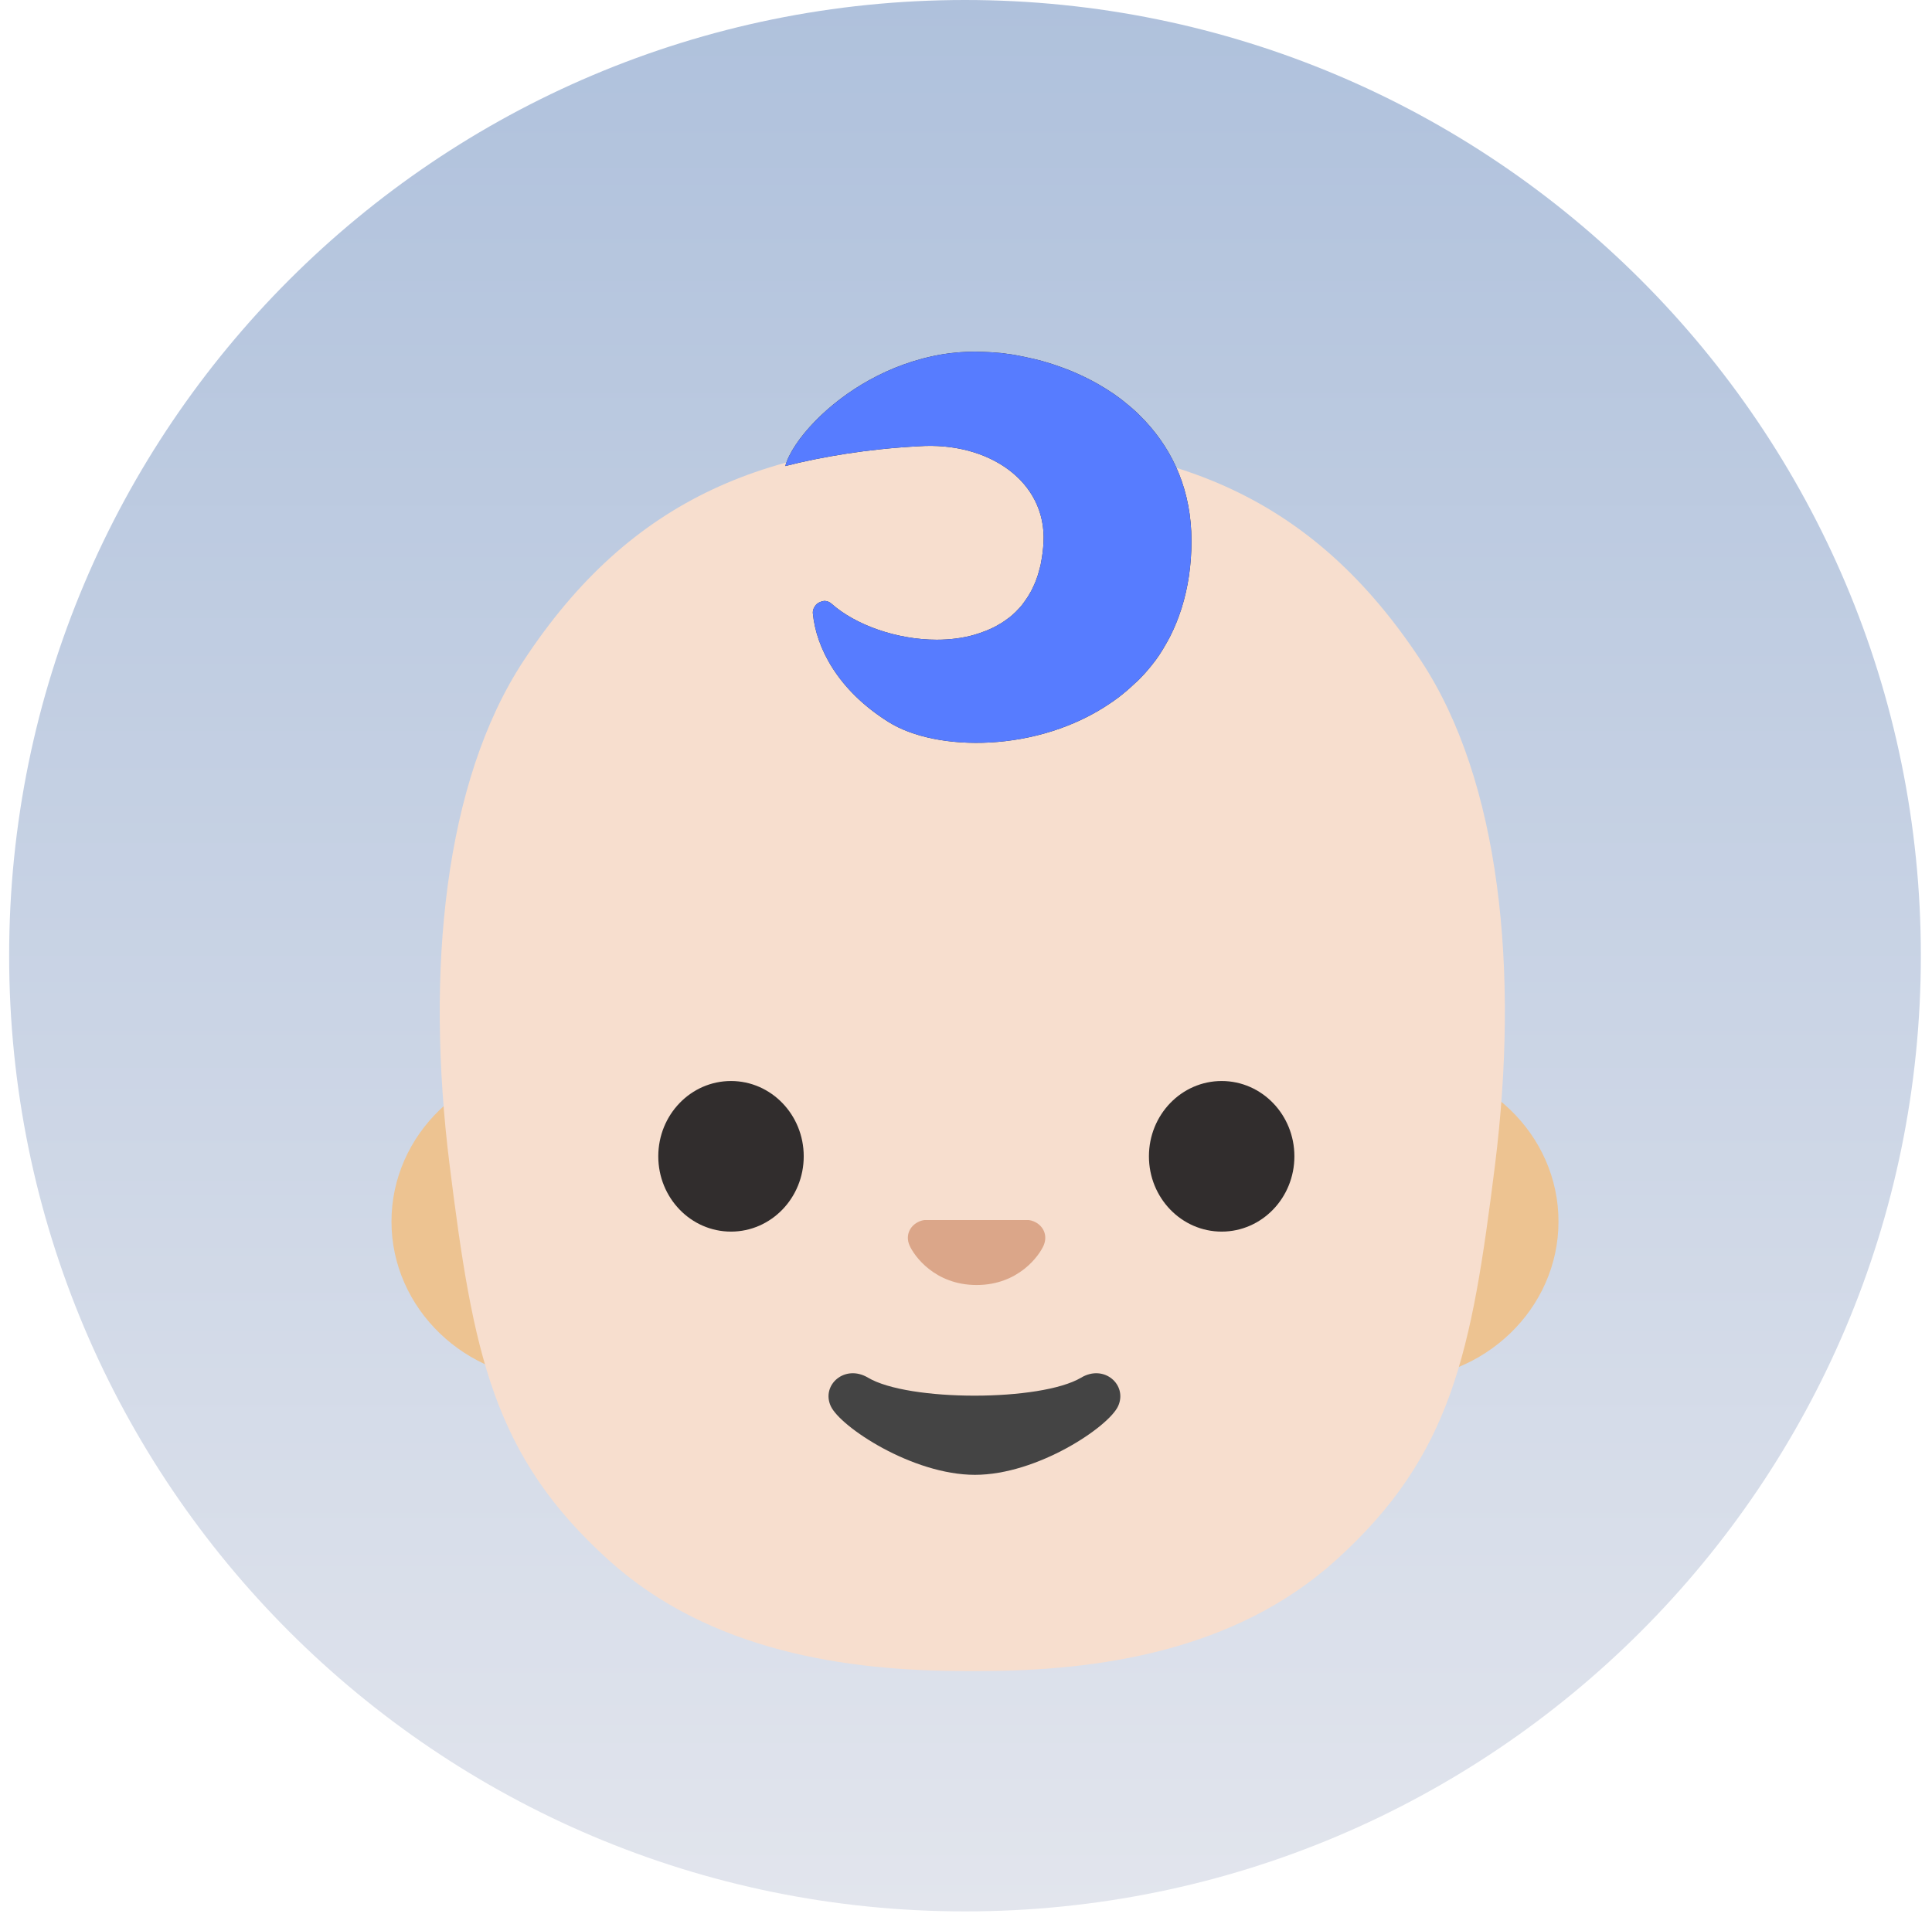
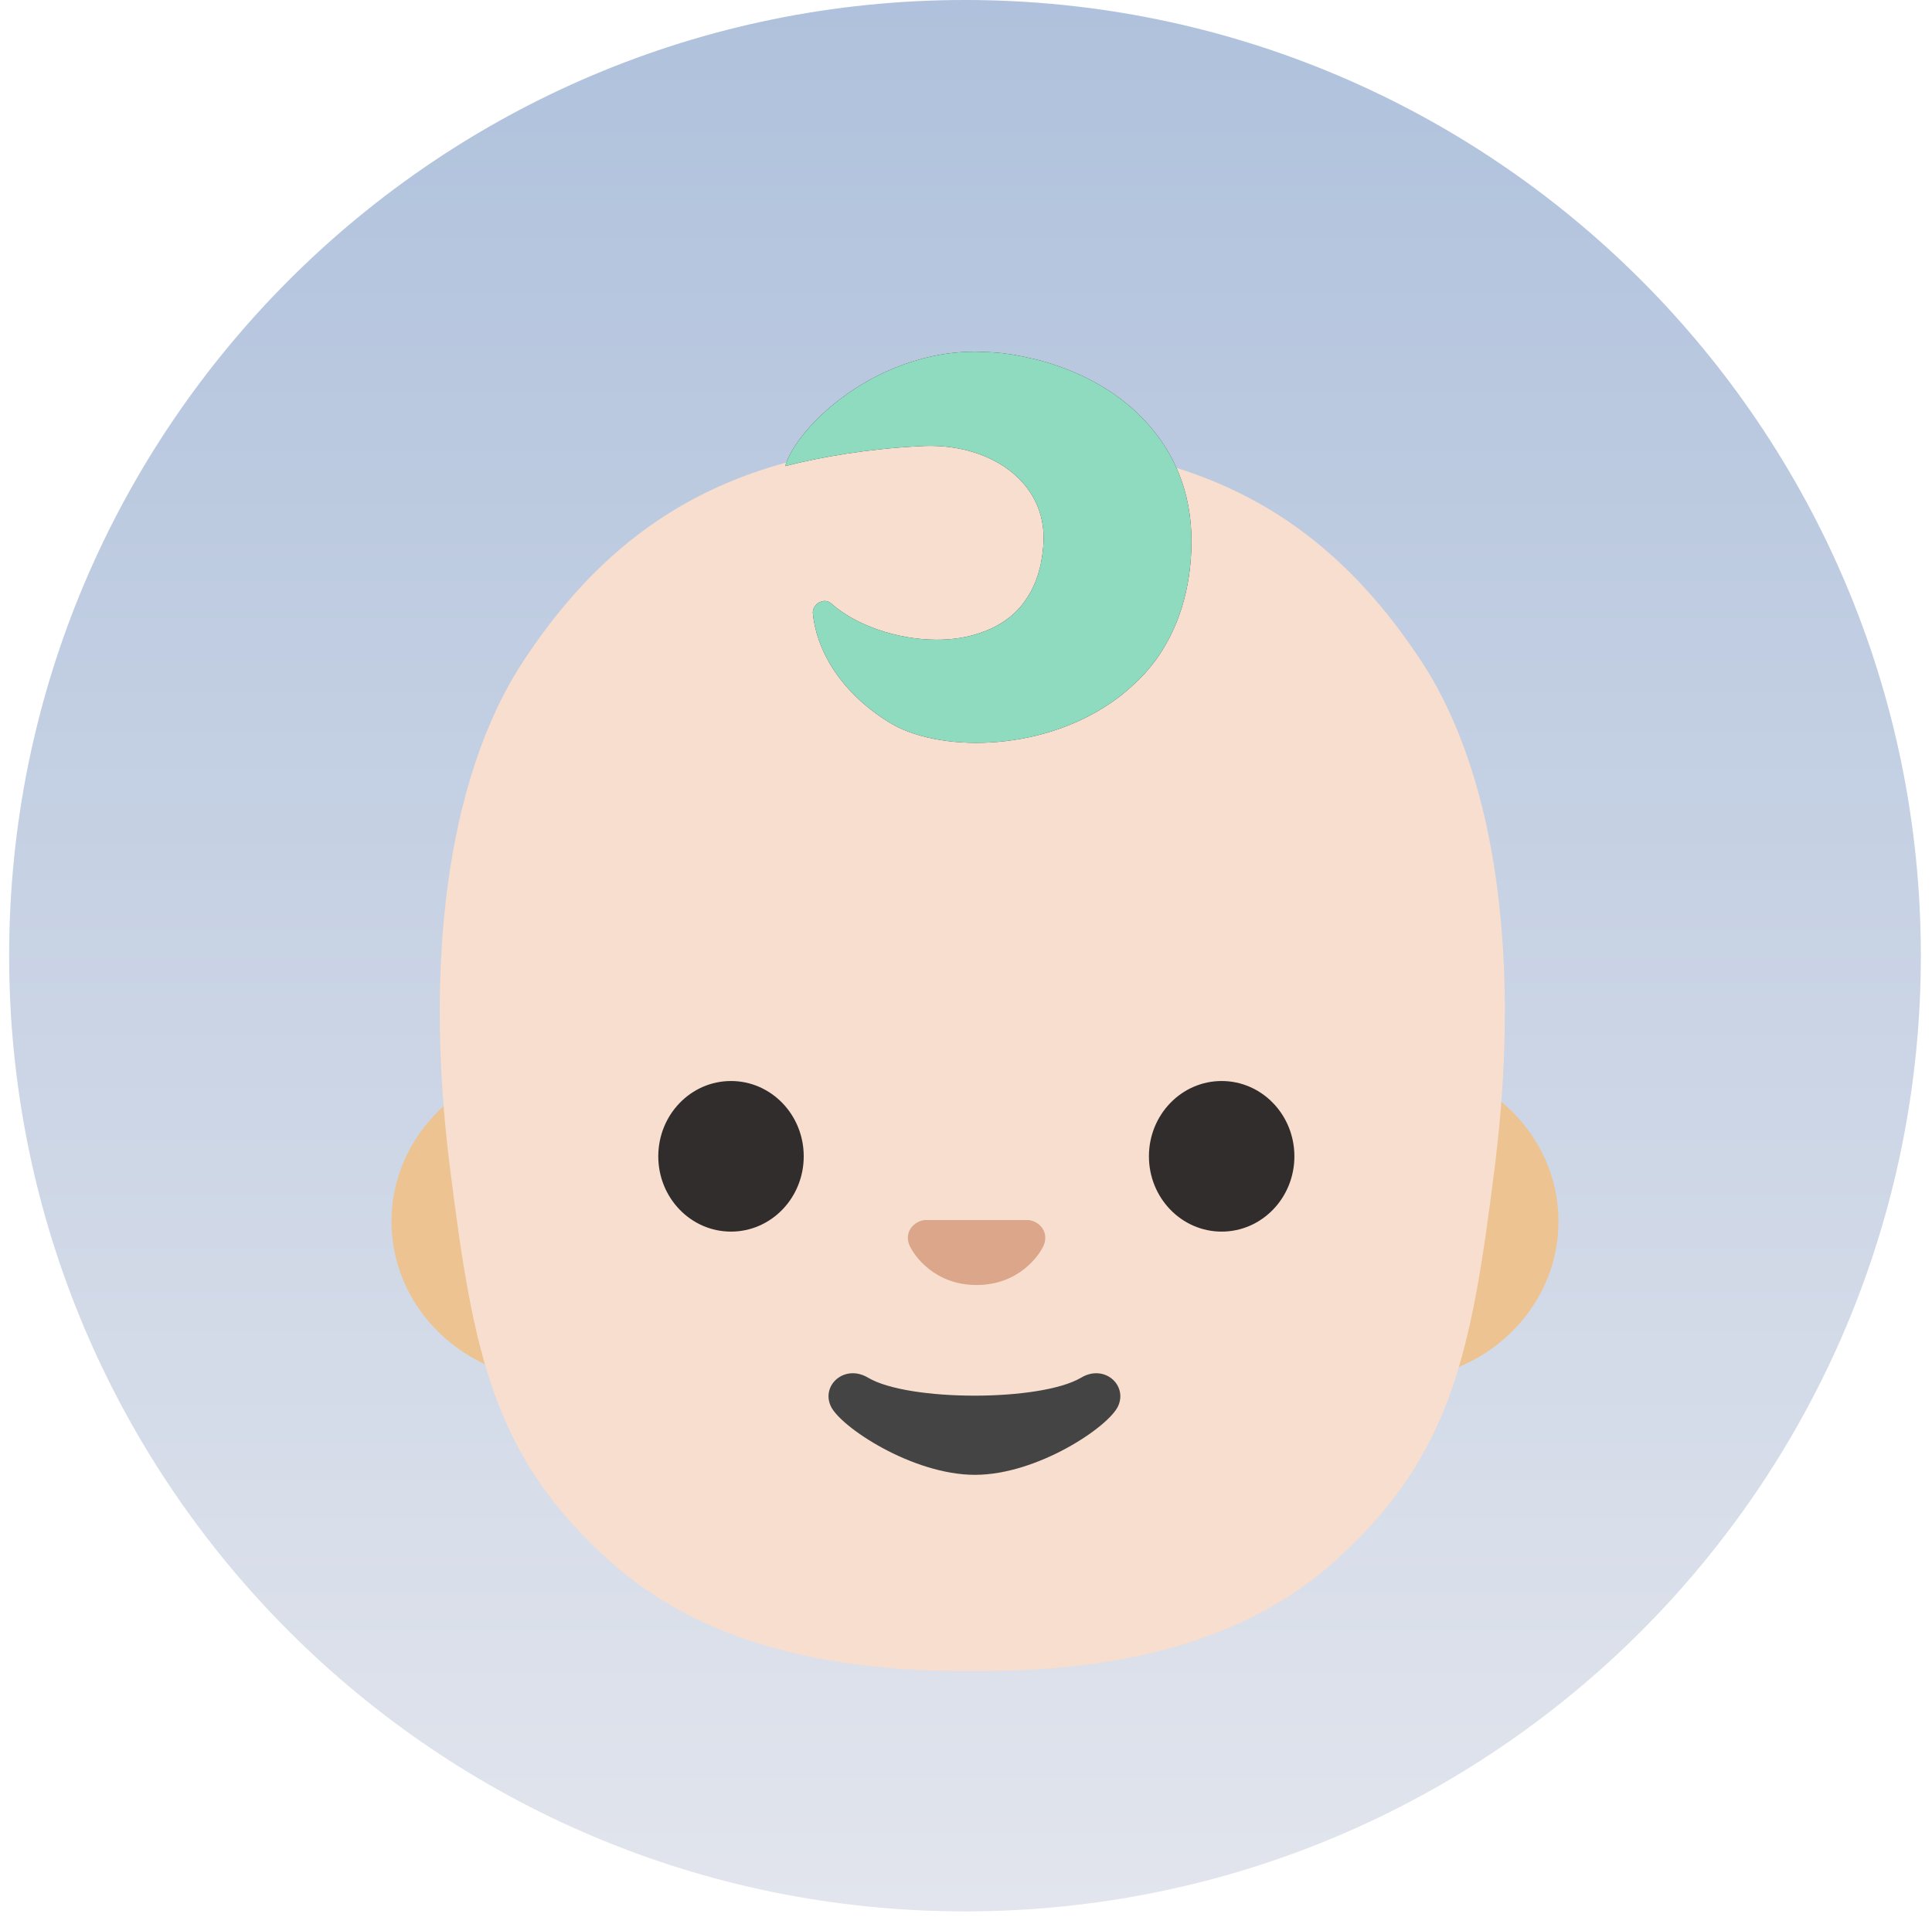
<svg xmlns="http://www.w3.org/2000/svg" width="127" height="126" viewBox="0 0 127 126" fill="none">
  <circle cx="63.434" cy="62.833" r="62.833" fill="url(#paint0_linear_4741_2342)" />
  <path d="M91.646 69.91H36.535C30.596 69.91 25.734 74.588 25.734 80.313C25.734 86.03 30.596 90.715 36.535 90.715H91.646C97.585 90.715 102.447 86.038 102.447 80.313C102.454 74.588 97.592 69.91 91.646 69.91Z" fill="#EDC391" />
  <path d="M93.425 43.463C86.335 32.677 77.195 28.988 63.915 28.988C50.635 28.988 41.494 32.67 34.404 43.463C29.211 51.372 27.956 63.803 29.557 76.611C31.099 88.924 32.376 95.682 40.019 102.58C46.659 108.57 55.674 109.862 63.406 109.862H64.424C72.156 109.862 81.178 108.57 87.811 102.58C95.454 95.682 96.73 88.924 98.272 76.611C99.873 63.803 98.619 51.364 93.425 43.463Z" fill="#F7DECE" />
  <path d="M74.905 44.642C75.008 44.531 75.111 44.428 75.215 44.317C75.288 44.236 75.362 44.147 75.436 44.066C75.606 43.867 75.768 43.668 75.923 43.461L75.989 43.373C76.137 43.173 76.27 42.967 76.403 42.753C76.439 42.694 76.476 42.627 76.513 42.568C76.638 42.355 76.764 42.141 76.882 41.912C76.904 41.875 76.919 41.845 76.934 41.809C77.214 41.255 77.457 40.658 77.657 40.031L77.679 39.964C78.085 38.658 78.321 37.205 78.321 35.567C78.321 32.291 77.14 29.702 75.34 27.747C75.318 27.725 75.303 27.71 75.288 27.688C75.148 27.54 75.001 27.393 74.853 27.245L74.765 27.157C74.593 26.993 74.416 26.836 74.233 26.684C74.086 26.559 73.938 26.441 73.791 26.323C73.754 26.294 73.717 26.271 73.688 26.242L73.201 25.888C73.171 25.873 73.149 25.851 73.119 25.836C72.529 25.438 71.917 25.084 71.282 24.781C71.26 24.766 71.231 24.759 71.209 24.744C71.024 24.656 70.84 24.575 70.655 24.493L70.486 24.42C70.323 24.353 70.161 24.287 69.999 24.228C69.94 24.206 69.873 24.183 69.814 24.161C69.659 24.102 69.504 24.051 69.357 23.999L69.158 23.933C69.003 23.881 68.855 23.837 68.7 23.793C68.634 23.77 68.567 23.756 68.494 23.733C68.339 23.689 68.184 23.652 68.029 23.615L67.837 23.571C67.667 23.534 67.498 23.497 67.335 23.46C67.284 23.453 67.232 23.438 67.18 23.431C66.745 23.335 66.31 23.269 65.875 23.217C65.816 23.21 65.757 23.21 65.698 23.202C65.543 23.188 65.395 23.173 65.24 23.165C65.152 23.158 65.07 23.158 64.982 23.151C64.856 23.143 64.739 23.136 64.62 23.136C64.525 23.136 64.429 23.128 64.325 23.128C64.259 23.128 64.192 23.121 64.133 23.121H64.06C63.742 23.121 63.425 23.136 63.115 23.158C63.056 23.165 62.997 23.165 62.938 23.173C62.621 23.202 62.311 23.232 62.016 23.283C58.394 23.874 55.465 25.777 53.635 27.636C52.536 28.75 51.835 29.849 51.621 30.639H51.629C53.974 30.041 57.007 29.517 60.386 29.34C64.96 29.023 68.781 31.628 68.597 35.626C68.575 36.106 68.516 36.556 68.435 36.976L68.412 37.102C68.376 37.264 68.331 37.426 68.287 37.581C68.265 37.655 68.243 37.729 68.228 37.795C68.184 37.928 68.139 38.061 68.088 38.194C68.058 38.275 68.022 38.356 67.985 38.437C67.933 38.555 67.881 38.666 67.83 38.769C67.785 38.858 67.741 38.939 67.689 39.02C67.638 39.116 67.579 39.212 67.52 39.3C67.461 39.389 67.394 39.477 67.335 39.566C67.284 39.639 67.232 39.713 67.173 39.787C67.077 39.905 66.974 40.016 66.871 40.119C66.841 40.149 66.812 40.185 66.782 40.215C66.642 40.355 66.494 40.481 66.339 40.606C66.31 40.628 66.273 40.65 66.243 40.672C66.118 40.77 65.987 40.861 65.853 40.945C65.808 40.968 65.771 40.997 65.727 41.019C65.594 41.1 65.462 41.174 65.329 41.24C65.284 41.263 65.248 41.285 65.203 41.3C65.063 41.366 64.915 41.432 64.761 41.491C64.731 41.506 64.694 41.521 64.657 41.528C64.488 41.595 64.318 41.654 64.141 41.705C64.126 41.713 64.111 41.713 64.097 41.72C63.3 41.956 62.444 42.059 61.574 42.059C58.947 42.059 56.225 41.086 54.661 39.691C54.531 39.574 54.363 39.508 54.188 39.507C54.152 39.507 54.115 39.522 54.085 39.529C54.056 39.536 54.019 39.536 53.989 39.551C53.945 39.566 53.901 39.581 53.856 39.603C53.783 39.639 53.724 39.684 53.665 39.736C53.65 39.75 53.643 39.765 53.628 39.78C53.576 39.839 53.532 39.913 53.495 39.986C53.488 40.001 53.488 40.008 53.48 40.023C53.443 40.119 53.421 40.23 53.436 40.348C53.657 42.576 55.059 45.365 58.394 47.46C61.566 49.459 68.243 49.481 72.994 46.228L73.127 46.139C73.267 46.036 73.415 45.933 73.555 45.829C73.614 45.785 73.68 45.733 73.739 45.682C73.946 45.52 74.145 45.35 74.337 45.173L74.624 44.907C74.728 44.826 74.816 44.73 74.905 44.642Z" fill="#312D2D" />
-   <path d="M74.905 44.642C75.008 44.531 75.111 44.428 75.215 44.317C75.288 44.236 75.362 44.147 75.436 44.066C75.606 43.867 75.768 43.668 75.923 43.461L75.989 43.373C76.137 43.173 76.27 42.967 76.403 42.753C76.439 42.694 76.476 42.627 76.513 42.568C76.638 42.355 76.764 42.141 76.882 41.912C76.904 41.875 76.919 41.845 76.934 41.809C77.214 41.255 77.457 40.658 77.657 40.031L77.679 39.964C78.085 38.658 78.321 37.205 78.321 35.567C78.321 32.291 77.14 29.702 75.34 27.747C75.318 27.725 75.303 27.71 75.288 27.688C75.148 27.54 75.001 27.393 74.853 27.245L74.765 27.157C74.593 26.993 74.416 26.836 74.233 26.684C74.086 26.559 73.938 26.441 73.791 26.323C73.754 26.294 73.717 26.271 73.688 26.242L73.201 25.888C73.171 25.873 73.149 25.851 73.119 25.836C72.529 25.438 71.917 25.084 71.282 24.781C71.26 24.766 71.231 24.759 71.209 24.744C71.024 24.656 70.84 24.575 70.655 24.493L70.486 24.42C70.323 24.353 70.161 24.287 69.999 24.228C69.94 24.206 69.873 24.183 69.814 24.161C69.659 24.102 69.504 24.051 69.357 23.999L69.158 23.933C69.003 23.881 68.855 23.837 68.7 23.793C68.634 23.77 68.567 23.756 68.494 23.733C68.339 23.689 68.184 23.652 68.029 23.615L67.837 23.571C67.667 23.534 67.498 23.497 67.335 23.46C67.284 23.453 67.232 23.438 67.18 23.431C66.745 23.335 66.31 23.269 65.875 23.217C65.816 23.21 65.757 23.21 65.698 23.202C65.543 23.188 65.395 23.173 65.24 23.165C65.152 23.158 65.07 23.158 64.982 23.151C64.856 23.143 64.739 23.136 64.62 23.136C64.525 23.136 64.429 23.128 64.325 23.128C64.259 23.128 64.192 23.121 64.133 23.121H64.06C63.742 23.121 63.425 23.136 63.115 23.158C63.056 23.165 62.997 23.165 62.938 23.173C62.621 23.202 62.311 23.232 62.016 23.283C58.394 23.874 55.465 25.777 53.635 27.636C52.536 28.75 51.835 29.849 51.621 30.639H51.629C53.974 30.041 57.007 29.517 60.386 29.34C64.96 29.023 68.781 31.628 68.597 35.626C68.575 36.106 68.516 36.556 68.435 36.976L68.412 37.102C68.376 37.264 68.331 37.426 68.287 37.581C68.265 37.655 68.243 37.729 68.228 37.795C68.184 37.928 68.139 38.061 68.088 38.194C68.058 38.275 68.022 38.356 67.985 38.437C67.933 38.555 67.881 38.666 67.83 38.769C67.785 38.858 67.741 38.939 67.689 39.02C67.638 39.116 67.579 39.212 67.52 39.3C67.461 39.389 67.394 39.477 67.335 39.566C67.284 39.639 67.232 39.713 67.173 39.787C67.077 39.905 66.974 40.016 66.871 40.119C66.841 40.149 66.812 40.185 66.782 40.215C66.642 40.355 66.494 40.481 66.339 40.606C66.31 40.628 66.273 40.65 66.243 40.672C66.118 40.77 65.987 40.861 65.853 40.945C65.808 40.968 65.771 40.997 65.727 41.019C65.594 41.1 65.462 41.174 65.329 41.24C65.284 41.263 65.248 41.285 65.203 41.3C65.063 41.366 64.915 41.432 64.761 41.491C64.731 41.506 64.694 41.521 64.657 41.528C64.488 41.595 64.318 41.654 64.141 41.705C64.126 41.713 64.111 41.713 64.097 41.72C63.3 41.956 62.444 42.059 61.574 42.059C58.947 42.059 56.225 41.086 54.661 39.691C54.531 39.574 54.363 39.508 54.188 39.507C54.152 39.507 54.115 39.522 54.085 39.529C54.056 39.536 54.019 39.536 53.989 39.551C53.945 39.566 53.901 39.581 53.856 39.603C53.783 39.639 53.724 39.684 53.665 39.736C53.65 39.75 53.643 39.765 53.628 39.78C53.576 39.839 53.532 39.913 53.495 39.986C53.488 40.001 53.488 40.008 53.48 40.023C53.443 40.119 53.421 40.23 53.436 40.348C53.657 42.576 55.059 45.365 58.394 47.46C61.566 49.459 68.243 49.481 72.994 46.228L73.127 46.139C73.267 46.036 73.415 45.933 73.555 45.829C73.614 45.785 73.68 45.733 73.739 45.682C73.946 45.52 74.145 45.35 74.337 45.173L74.624 44.907C74.728 44.826 74.816 44.73 74.905 44.642Z" fill="#577CFF" />
+   <path d="M74.905 44.642C75.008 44.531 75.111 44.428 75.215 44.317C75.288 44.236 75.362 44.147 75.436 44.066C75.606 43.867 75.768 43.668 75.923 43.461L75.989 43.373C76.137 43.173 76.27 42.967 76.403 42.753C76.439 42.694 76.476 42.627 76.513 42.568C76.638 42.355 76.764 42.141 76.882 41.912C76.904 41.875 76.919 41.845 76.934 41.809C77.214 41.255 77.457 40.658 77.657 40.031L77.679 39.964C78.085 38.658 78.321 37.205 78.321 35.567C78.321 32.291 77.14 29.702 75.34 27.747C75.318 27.725 75.303 27.71 75.288 27.688C75.148 27.54 75.001 27.393 74.853 27.245L74.765 27.157C74.593 26.993 74.416 26.836 74.233 26.684C74.086 26.559 73.938 26.441 73.791 26.323C73.754 26.294 73.717 26.271 73.688 26.242L73.201 25.888C73.171 25.873 73.149 25.851 73.119 25.836C72.529 25.438 71.917 25.084 71.282 24.781C71.26 24.766 71.231 24.759 71.209 24.744C71.024 24.656 70.84 24.575 70.655 24.493L70.486 24.42C70.323 24.353 70.161 24.287 69.999 24.228C69.94 24.206 69.873 24.183 69.814 24.161C69.659 24.102 69.504 24.051 69.357 23.999L69.158 23.933C69.003 23.881 68.855 23.837 68.7 23.793C68.634 23.77 68.567 23.756 68.494 23.733C68.339 23.689 68.184 23.652 68.029 23.615L67.837 23.571C67.667 23.534 67.498 23.497 67.335 23.46C67.284 23.453 67.232 23.438 67.18 23.431C66.745 23.335 66.31 23.269 65.875 23.217C65.816 23.21 65.757 23.21 65.698 23.202C65.543 23.188 65.395 23.173 65.24 23.165C65.152 23.158 65.07 23.158 64.982 23.151C64.856 23.143 64.739 23.136 64.62 23.136C64.525 23.136 64.429 23.128 64.325 23.128C64.259 23.128 64.192 23.121 64.133 23.121H64.06C63.742 23.121 63.425 23.136 63.115 23.158C63.056 23.165 62.997 23.165 62.938 23.173C62.621 23.202 62.311 23.232 62.016 23.283C58.394 23.874 55.465 25.777 53.635 27.636C52.536 28.75 51.835 29.849 51.621 30.639H51.629C53.974 30.041 57.007 29.517 60.386 29.34C64.96 29.023 68.781 31.628 68.597 35.626C68.575 36.106 68.516 36.556 68.435 36.976L68.412 37.102C68.376 37.264 68.331 37.426 68.287 37.581C68.265 37.655 68.243 37.729 68.228 37.795C68.184 37.928 68.139 38.061 68.088 38.194C68.058 38.275 68.022 38.356 67.985 38.437C67.933 38.555 67.881 38.666 67.83 38.769C67.785 38.858 67.741 38.939 67.689 39.02C67.638 39.116 67.579 39.212 67.52 39.3C67.461 39.389 67.394 39.477 67.335 39.566C67.284 39.639 67.232 39.713 67.173 39.787C67.077 39.905 66.974 40.016 66.871 40.119C66.841 40.149 66.812 40.185 66.782 40.215C66.642 40.355 66.494 40.481 66.339 40.606C66.31 40.628 66.273 40.65 66.243 40.672C66.118 40.77 65.987 40.861 65.853 40.945C65.808 40.968 65.771 40.997 65.727 41.019C65.594 41.1 65.462 41.174 65.329 41.24C65.284 41.263 65.248 41.285 65.203 41.3C65.063 41.366 64.915 41.432 64.761 41.491C64.731 41.506 64.694 41.521 64.657 41.528C64.488 41.595 64.318 41.654 64.141 41.705C64.126 41.713 64.111 41.713 64.097 41.72C63.3 41.956 62.444 42.059 61.574 42.059C58.947 42.059 56.225 41.086 54.661 39.691C54.531 39.574 54.363 39.508 54.188 39.507C54.152 39.507 54.115 39.522 54.085 39.529C54.056 39.536 54.019 39.536 53.989 39.551C53.945 39.566 53.901 39.581 53.856 39.603C53.783 39.639 53.724 39.684 53.665 39.736C53.65 39.75 53.643 39.765 53.628 39.78C53.576 39.839 53.532 39.913 53.495 39.986C53.488 40.001 53.488 40.008 53.48 40.023C53.443 40.119 53.421 40.23 53.436 40.348C53.657 42.576 55.059 45.365 58.394 47.46C61.566 49.459 68.243 49.481 72.994 46.228L73.127 46.139C73.267 46.036 73.415 45.933 73.555 45.829C73.614 45.785 73.68 45.733 73.739 45.682C73.946 45.52 74.145 45.35 74.337 45.173L74.624 44.907C74.728 44.826 74.816 44.73 74.905 44.642Z" fill="#8EDBC0" />
  <path d="M67.937 80.294C67.838 80.253 67.733 80.226 67.627 80.213H60.766C60.662 80.228 60.559 80.25 60.456 80.294C59.836 80.545 59.489 81.194 59.785 81.873C60.08 82.559 61.444 84.484 64.196 84.484C66.948 84.484 68.313 82.559 68.608 81.873C68.896 81.187 68.556 80.545 67.937 80.294Z" fill="#DBA689" />
  <path d="M48.052 80.973C50.693 80.973 52.833 78.757 52.833 76.023C52.833 73.289 50.693 71.072 48.052 71.072C45.412 71.072 43.272 73.289 43.272 76.023C43.272 78.757 45.412 80.973 48.052 80.973Z" fill="#312D2D" />
  <path d="M80.306 80.973C82.946 80.973 85.087 78.757 85.087 76.023C85.087 73.289 82.946 71.072 80.306 71.072C77.666 71.072 75.525 73.289 75.525 76.023C75.525 78.757 77.666 80.973 80.306 80.973Z" fill="#312D2D" />
  <path d="M71.068 90.575C68.412 92.154 59.706 92.154 57.058 90.575C55.531 89.668 53.974 91.055 54.608 92.442C55.228 93.807 59.979 96.964 64.088 96.964C68.191 96.964 72.883 93.807 73.502 92.442C74.129 91.055 72.588 89.668 71.068 90.575Z" fill="#444444" />
  <defs>
    <linearGradient id="paint0_linear_4741_2342" x1="63.434" y1="0" x2="63.434" y2="125.665" gradientUnits="userSpaceOnUse">
      <stop stop-color="#AFC1DC" />
      <stop offset="1" stop-color="#E2E5ED" />
    </linearGradient>
  </defs>
</svg>
